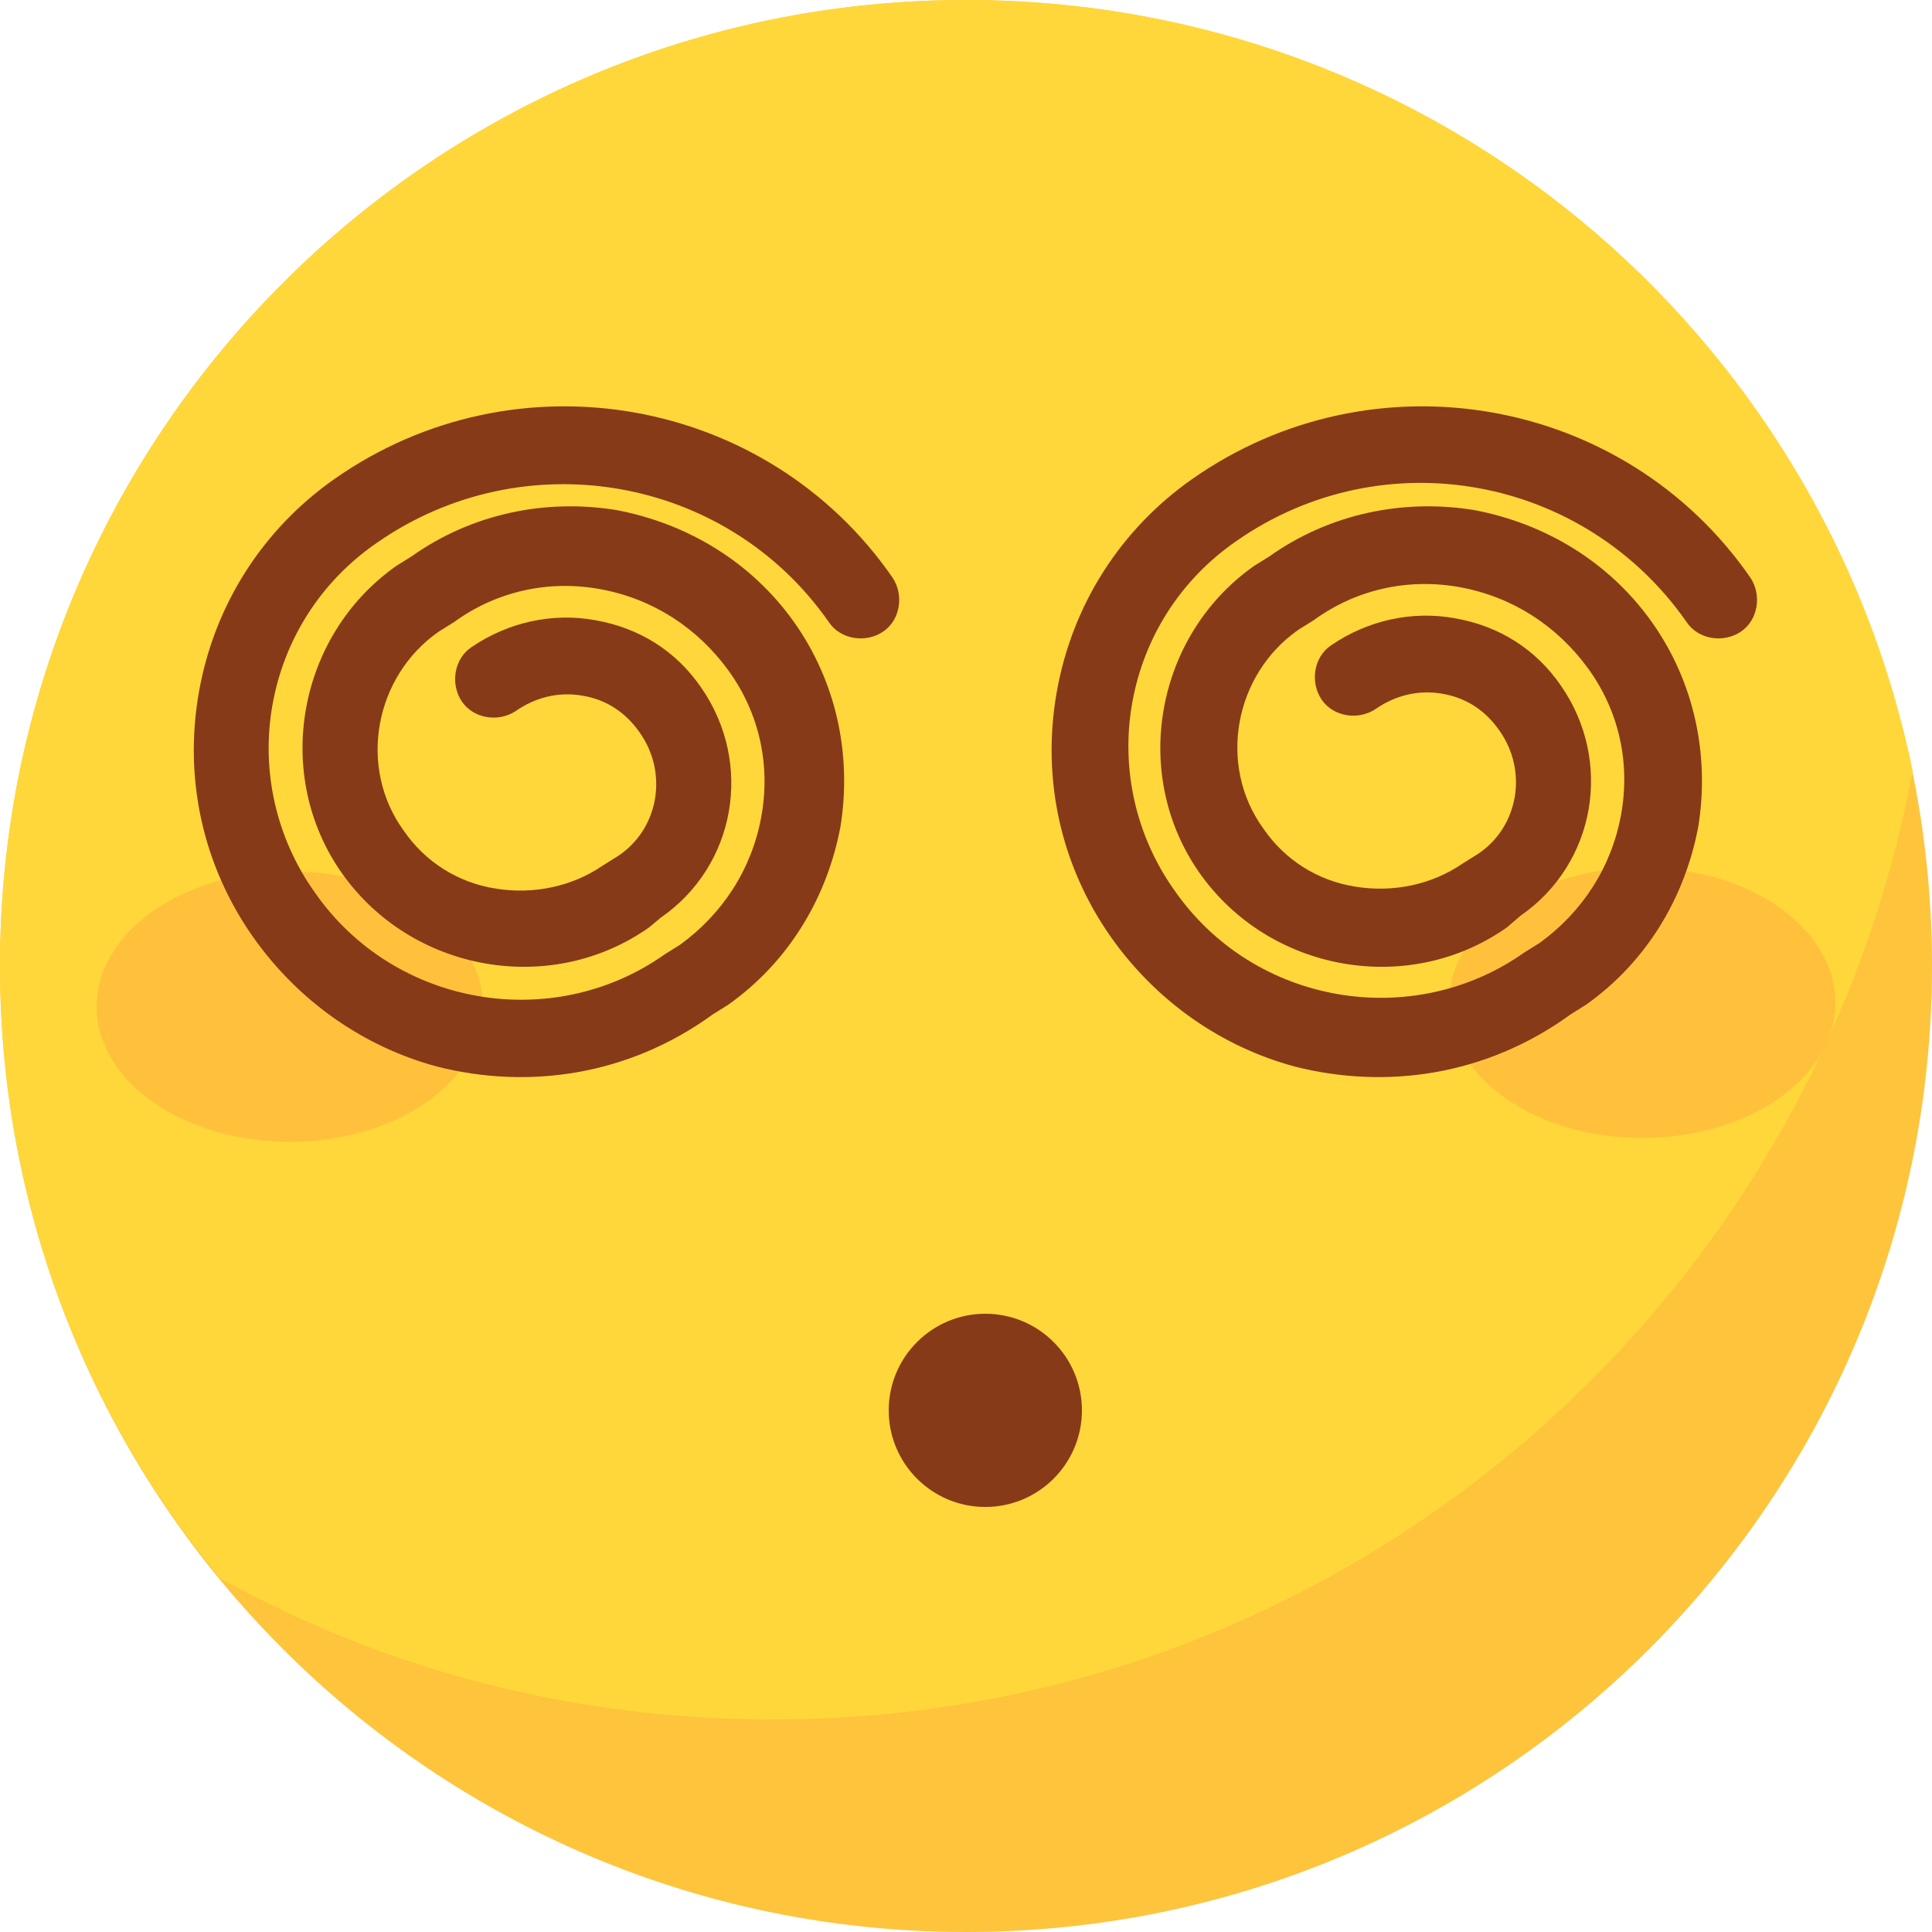
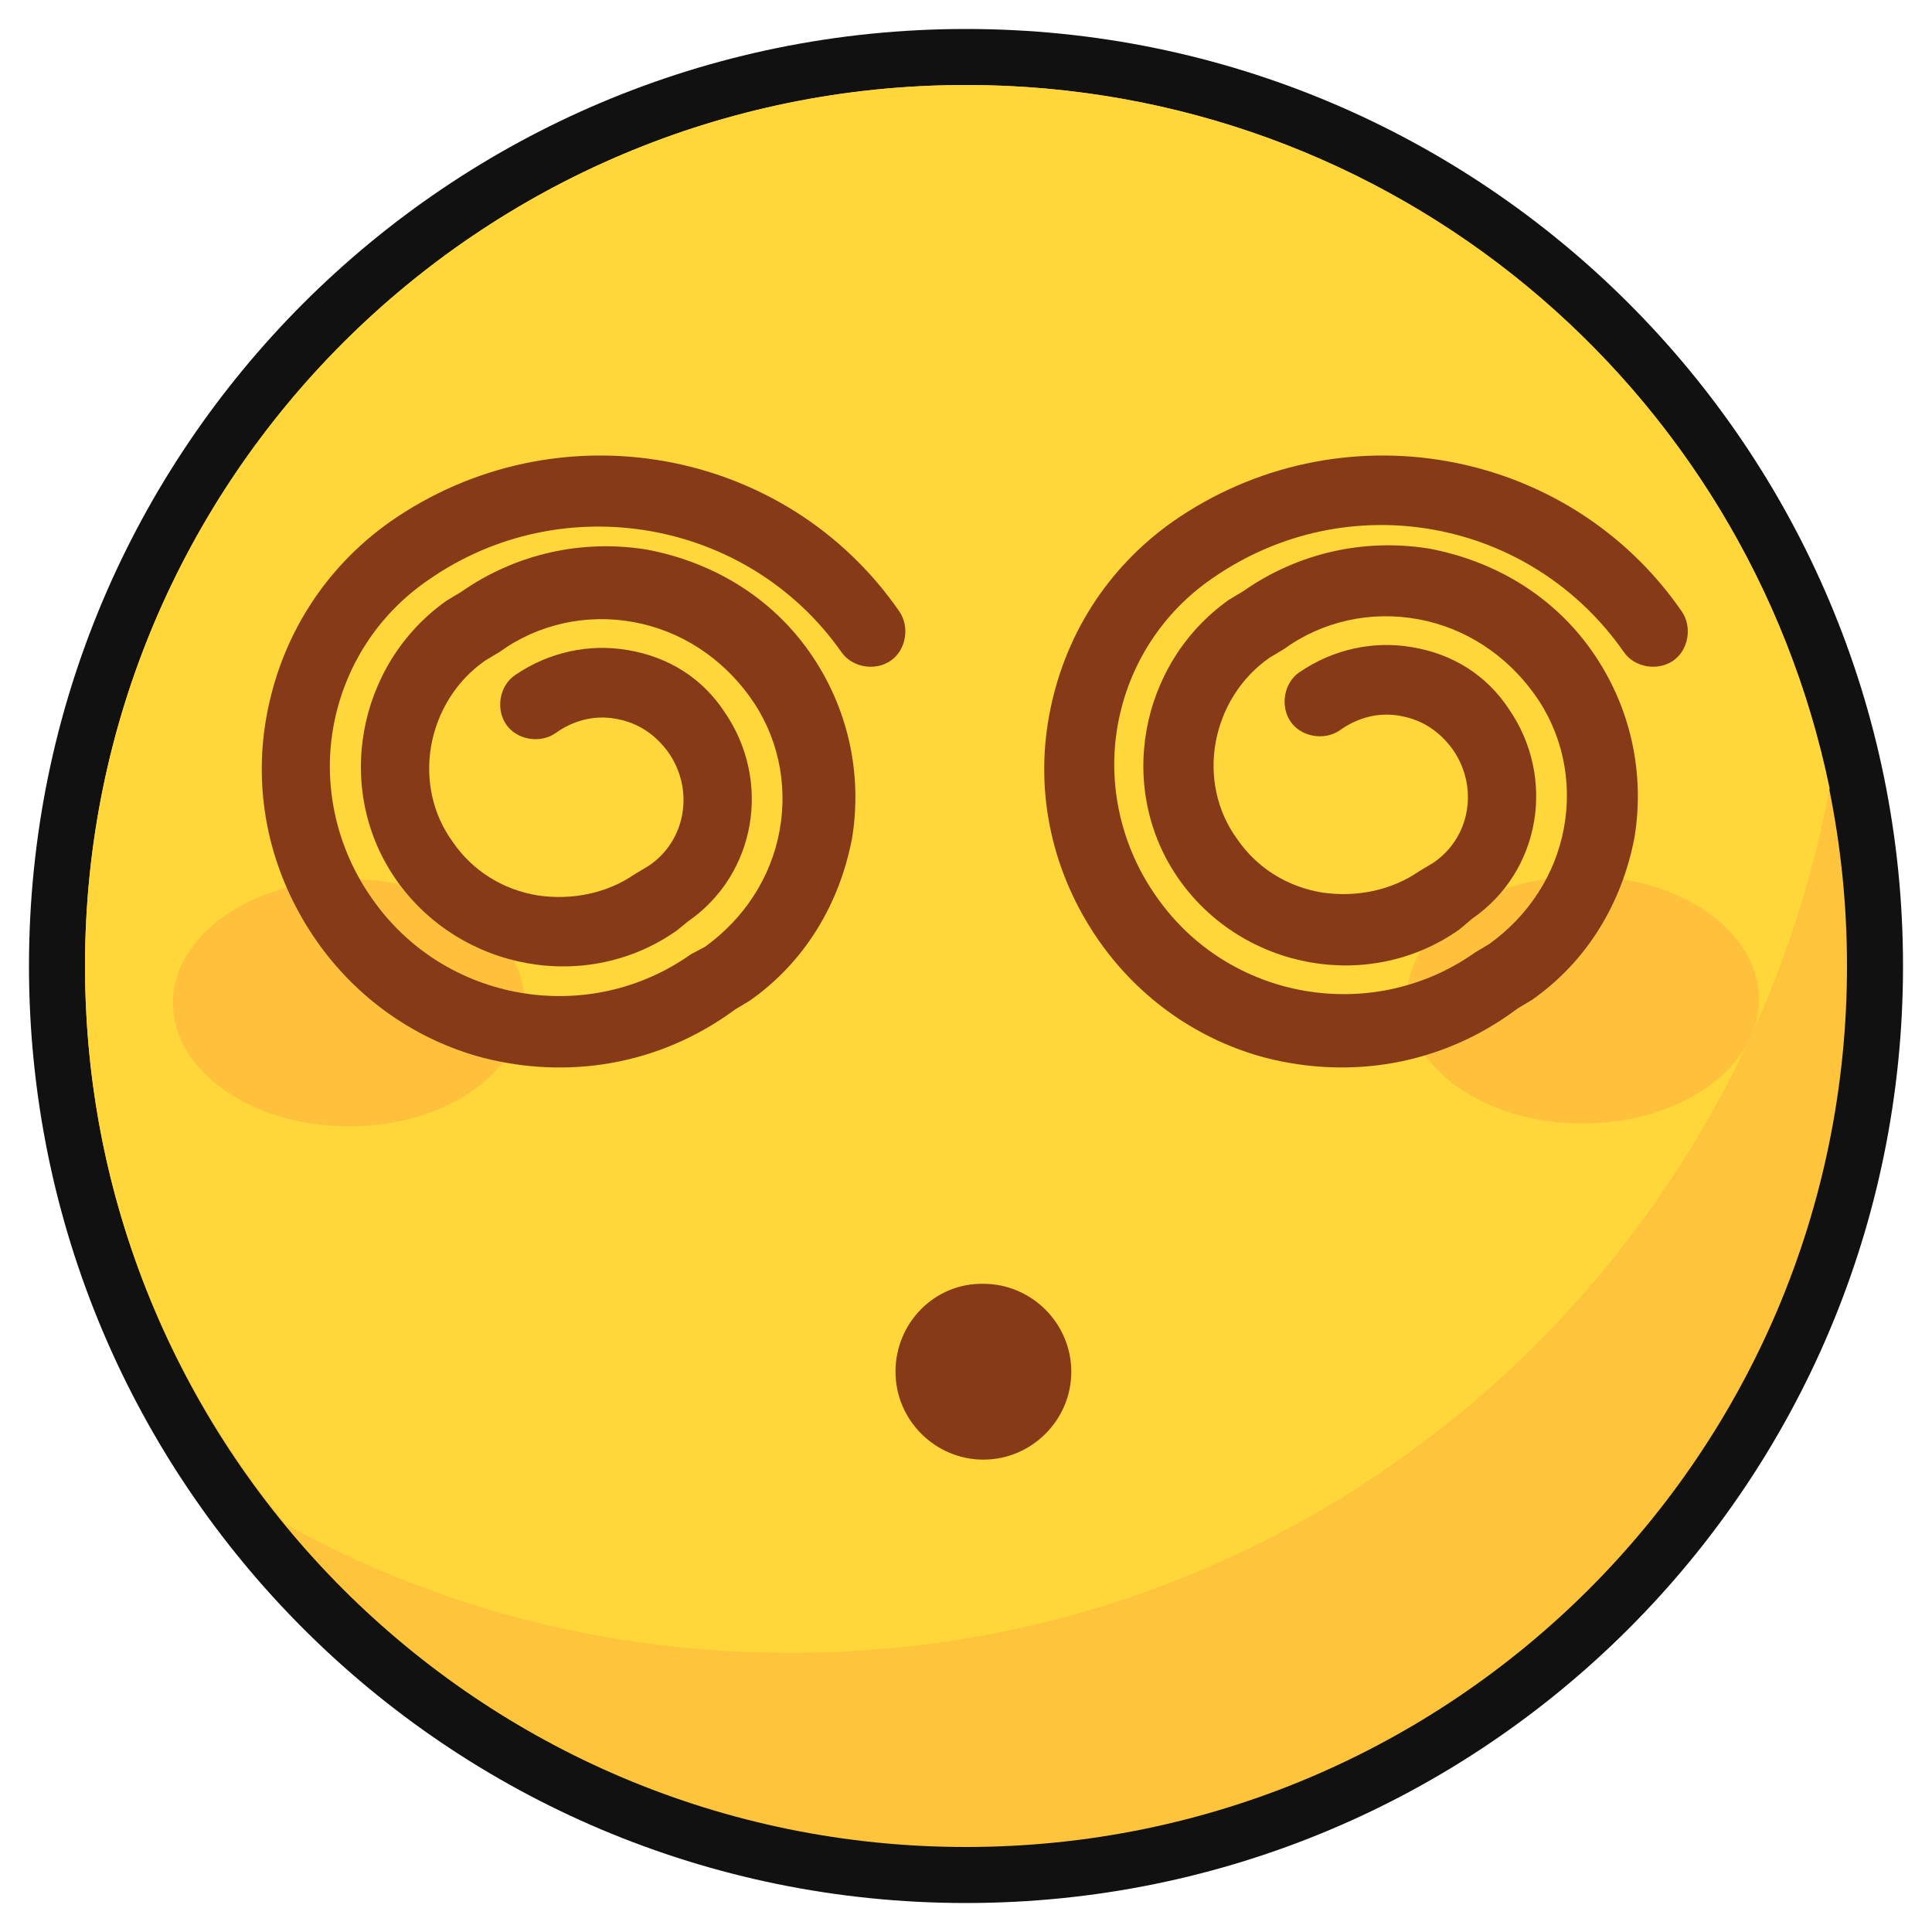
- <svg xmlns="http://www.w3.org/2000/svg" t="1568884312266" class="icon" viewBox="0 0 1024 1024" version="1.1" p-id="10814" width="200" height="200">
-   <defs>
-     <style type="text/css" />
-   </defs>
-   <path d="M512 512m-512 0a512 512 0 1 0 1024 0 512 512 0 1 0-1024 0Z" fill="#FEC43C" p-id="10815" />
-   <path d="M1013.76 408.576C965.632 175.104 759.808 0 512 0 229.376 0 0 229.376 0 512c0 123.904 44.032 236.544 116.736 324.608C203.776 884.736 303.104 911.36 409.6 911.36c301.056 0 550.912-217.088 604.16-502.784z" fill="#FFD73A" p-id="10816" />
-   <path d="M51.2 533.504a102.4 71.68 0 1 0 204.8 0 102.4 71.68 0 1 0-204.8 0Z" fill="#FFC13C" p-id="10817" />
-   <path d="M768 531.456a102.4 71.68 0 1 0 204.8 0 102.4 71.68 0 1 0-204.8 0Z" fill="#FFC13C" p-id="10818" />
-   <path d="M231.424 565.248c-37.888-10.24-72.704-33.792-97.28-68.608-26.624-37.888-36.864-83.968-28.672-130.048 8.192-46.08 33.792-86.016 71.68-112.64 96.256-67.584 229.376-44.032 295.936 52.224 6.144 9.216 4.096 22.528-5.12 28.672-9.216 6.144-22.528 4.096-28.672-5.12-54.272-77.824-161.792-96.256-239.616-41.984-29.696 20.48-49.152 51.2-55.296 86.016-6.144 34.816 2.048 70.656 22.528 99.328 41.984 60.416 125.952 74.752 185.344 32.768l8.192-5.12c22.528-16.384 37.888-39.936 43.008-67.584 5.12-27.648-1.024-55.296-17.408-77.824-16.384-22.528-39.936-37.888-67.584-43.008-27.648-5.12-55.296 1.024-77.824 17.408l-8.192 5.12c-33.792 23.552-43.008 71.68-18.432 105.472 11.264 16.384 28.672 27.648 49.152 30.72 19.456 3.072 39.936-1.024 56.32-12.288l8.192-5.12c21.504-14.336 26.624-44.032 11.264-65.536-7.168-10.24-17.408-17.408-30.72-19.456-12.288-2.048-24.576 1.024-34.816 8.192-9.216 6.144-22.528 4.096-28.672-5.12-6.144-9.216-4.096-22.528 5.12-28.672 19.456-13.312 43.008-18.432 65.536-14.336 23.552 4.096 43.008 16.384 56.32 35.84 27.648 39.936 18.432 94.208-21.504 121.856l-6.144 5.12c-52.224 36.864-125.952 23.552-162.816-28.672-36.864-52.224-23.552-125.952 28.672-162.816l8.192-5.12c31.744-22.528 70.656-30.72 108.544-24.576 37.888 7.168 71.68 27.648 94.208 59.392 22.528 31.744 30.72 70.656 24.576 108.544-7.168 37.888-27.648 71.68-59.392 94.208l-8.192 5.12c-45.056 32.768-98.304 39.936-146.432 27.648z" fill="#873A18" p-id="10819" />
-   <path d="M686.08 565.248c-37.888-10.24-72.704-33.792-97.28-68.608-26.624-37.888-36.864-83.968-28.672-130.048s33.792-86.016 71.68-112.64c96.256-67.584 229.376-44.032 295.936 52.224 6.144 9.216 4.096 22.528-5.12 28.672-9.216 6.144-22.528 4.096-28.672-5.12C839.68 251.904 733.184 232.448 655.36 286.72c-29.696 20.48-49.152 51.2-55.296 86.016-6.144 34.816 2.048 70.656 22.528 99.328 41.984 60.416 125.952 74.752 185.344 32.768l8.192-5.12c22.528-16.384 37.888-39.936 43.008-67.584 5.12-27.648-1.024-55.296-17.408-77.824-16.384-22.528-39.936-37.888-67.584-43.008-27.648-5.12-55.296 1.024-77.824 17.408l-8.192 5.12c-33.792 23.552-43.008 71.68-18.432 105.472 11.264 16.384 28.672 27.648 49.152 30.72 19.456 3.072 39.936-1.024 56.32-12.288l8.192-5.12c21.504-14.336 26.624-44.032 11.264-65.536-7.168-10.24-17.408-17.408-30.72-19.456-12.288-2.048-24.576 1.024-34.816 8.192-9.216 6.144-22.528 4.096-28.672-5.12-6.144-9.216-4.096-22.528 5.12-28.672 19.456-13.312 43.008-18.432 65.536-14.336 23.552 4.096 43.008 16.384 56.32 35.84 27.648 39.936 18.432 94.208-21.504 121.856l-7.168 6.144c-52.224 36.864-125.952 23.552-162.816-28.672-36.864-52.224-23.552-125.952 28.672-162.816l8.192-5.12c31.744-22.528 70.656-30.72 108.544-24.576 37.888 7.168 71.68 27.648 94.208 59.392 22.528 31.744 30.72 70.656 24.576 108.544-7.168 37.888-27.648 71.68-59.392 94.208l-8.192 5.12c-45.056 32.768-98.304 39.936-146.432 27.648z" fill="#873A18" p-id="10820" />
-   <path d="M522.24 747.52m-51.2 0a51.2 51.2 0 1 0 102.4 0 51.2 51.2 0 1 0-102.4 0Z" fill="#873A18" p-id="10821" />
+ <svg xmlns="http://www.w3.org/2000/svg" version="1.1" id="Layer_1" x="0px" y="0px" viewBox="0 0 200 200" style="enable-background:new 0 0 200 200;" xml:space="preserve">
+   <style type="text/css">
+ 	.st0{fill:#111111;}
+ 	.st1{fill:#FEC43C;}
+ 	.st2{fill:#FFD73A;}
+ 	.st3{fill:#FFC13C;}
+ 	.st4{fill:#873A18;}
+ </style>
+   <path class="st0" d="M3,100c0,53.6,43.4,97,97,97s97-43.4,97-97S153.6,3,100,3S3,46.4,3,100z" />
+   <path class="st1" d="M8.8,100c0,50.4,40.8,91.2,91.2,91.2s91.2-40.8,91.2-91.2S150.4,8.8,100,8.8S8.8,49.6,8.8,100z" />
+   <path class="st2" d="M189.4,81.6C180.8,40,144.2,8.8,100,8.8C49.6,8.8,8.8,49.6,8.8,100c0,22.1,7.8,42.1,20.8,57.8  c15.5,8.6,33.2,13.3,52.2,13.3C135.4,171.2,179.9,132.5,189.4,81.6z" />
+   <path class="st3" d="M17.9,103.8c0,7.1,8.2,12.8,18.2,12.8c10.1,0,18.2-5.7,18.2-12.8c0,0,0,0,0,0c0-7.1-8.2-12.8-18.2-12.8  C26.1,91.1,17.9,96.8,17.9,103.8C17.9,103.8,17.9,103.8,17.9,103.8z" />
+   <path class="st3" d="M145.6,103.5c0,7.1,8.2,12.8,18.2,12.8c10.1,0,18.2-5.7,18.3-12.8c0,0,0,0,0,0c0-7.1-8.2-12.8-18.2-12.8  C153.8,90.7,145.6,96.4,145.6,103.5C145.6,103.5,145.6,103.5,145.6,103.5z" />
+   <path class="st4" d="M50,109.5c-6.8-1.8-13-6-17.3-12.2c-4.7-6.8-6.6-15-5.1-23.2s6-15.3,12.8-20.1c17.2-12,40.9-7.8,52.7,9.3  c1.1,1.6,0.7,4-0.9,5.1c-1.6,1.1-4,0.7-5.1-0.9C77.4,53.7,58.2,50.4,44.4,60c-5.3,3.6-8.8,9.1-9.9,15.3c-1.1,6.2,0.4,12.6,4,17.7  c7.5,10.8,22.4,13.3,33,5.8L73,98c4-2.9,6.8-7.1,7.7-12c0.9-4.9-0.2-9.9-3.1-13.9c-2.9-4-7.1-6.8-12-7.7c-4.9-0.9-9.9,0.2-13.9,3.1  l-1.5,0.9c-6,4.2-7.7,12.8-3.3,18.8c2,2.9,5.1,4.9,8.8,5.5c3.5,0.5,7.1-0.2,10-2.2l1.5-0.9c3.8-2.6,4.7-7.8,2-11.7  c-1.3-1.8-3.1-3.1-5.5-3.5c-2.2-0.4-4.4,0.2-6.2,1.5c-1.6,1.1-4,0.7-5.1-0.9c-1.1-1.6-0.7-4,0.9-5.1c3.5-2.4,7.7-3.3,11.7-2.6  c4.2,0.7,7.7,2.9,10,6.4c4.9,7.1,3.3,16.8-3.8,21.7l-1.1,0.9c-9.3,6.6-22.4,4.2-29-5.1s-4.2-22.4,5.1-29l1.5-0.9  c5.7-4,12.6-5.5,19.3-4.4c6.8,1.3,12.8,4.9,16.8,10.6c4,5.7,5.5,12.6,4.4,19.3c-1.3,6.8-4.9,12.8-10.6,16.8l-1.5,0.9  C68.1,110.4,58.6,111.7,50,109.5z" />
+   <path class="st4" d="M131,109.5c-6.8-1.8-13-6-17.3-12.2c-4.7-6.8-6.6-15-5.1-23.2s6-15.3,12.8-20.1c17.2-12,40.9-7.8,52.7,9.3  c1.1,1.6,0.7,4-0.9,5.1c-1.6,1.1-4,0.7-5.1-0.9c-9.7-13.9-28.6-17.3-42.5-7.7c-5.3,3.6-8.8,9.1-9.9,15.3c-1.1,6.2,0.4,12.6,4,17.7  c7.5,10.8,22.4,13.3,33,5.8l1.5-0.9c4-2.9,6.8-7.1,7.7-12c0.9-4.9-0.2-9.9-3.1-13.9c-2.9-4-7.1-6.8-12-7.7  c-4.9-0.9-9.9,0.2-13.9,3.1l-1.5,0.9c-6,4.2-7.7,12.8-3.3,18.8c2,2.9,5.1,4.9,8.8,5.5c3.5,0.5,7.1-0.2,10-2.2l1.5-0.9  c3.8-2.6,4.7-7.8,2-11.7c-1.3-1.8-3.1-3.1-5.5-3.5c-2.2-0.4-4.4,0.2-6.2,1.5c-1.6,1.1-4,0.7-5.1-0.9c-1.1-1.6-0.7-4,0.9-5.1  c3.5-2.4,7.7-3.3,11.7-2.6c4.2,0.7,7.7,2.9,10,6.4c4.9,7.1,3.3,16.8-3.8,21.7l-1.3,1.1c-9.3,6.6-22.4,4.2-29-5.1  c-6.6-9.3-4.2-22.4,5.1-29l1.5-0.9c5.7-4,12.6-5.5,19.3-4.4c6.8,1.3,12.8,4.9,16.8,10.6c4,5.7,5.5,12.6,4.4,19.3  c-1.3,6.8-4.9,12.8-10.6,16.8l-1.5,0.9C149.1,110.4,139.6,111.7,131,109.5L131,109.5z" />
+   <path class="st4" d="M92.7,142c0,5,4.1,9.1,9.1,9.1c5,0,9.1-4.1,9.1-9.1c0-5-4.1-9.1-9.1-9.1C96.8,132.8,92.7,136.9,92.7,142  C92.7,142,92.7,142,92.7,142z" />
</svg>
